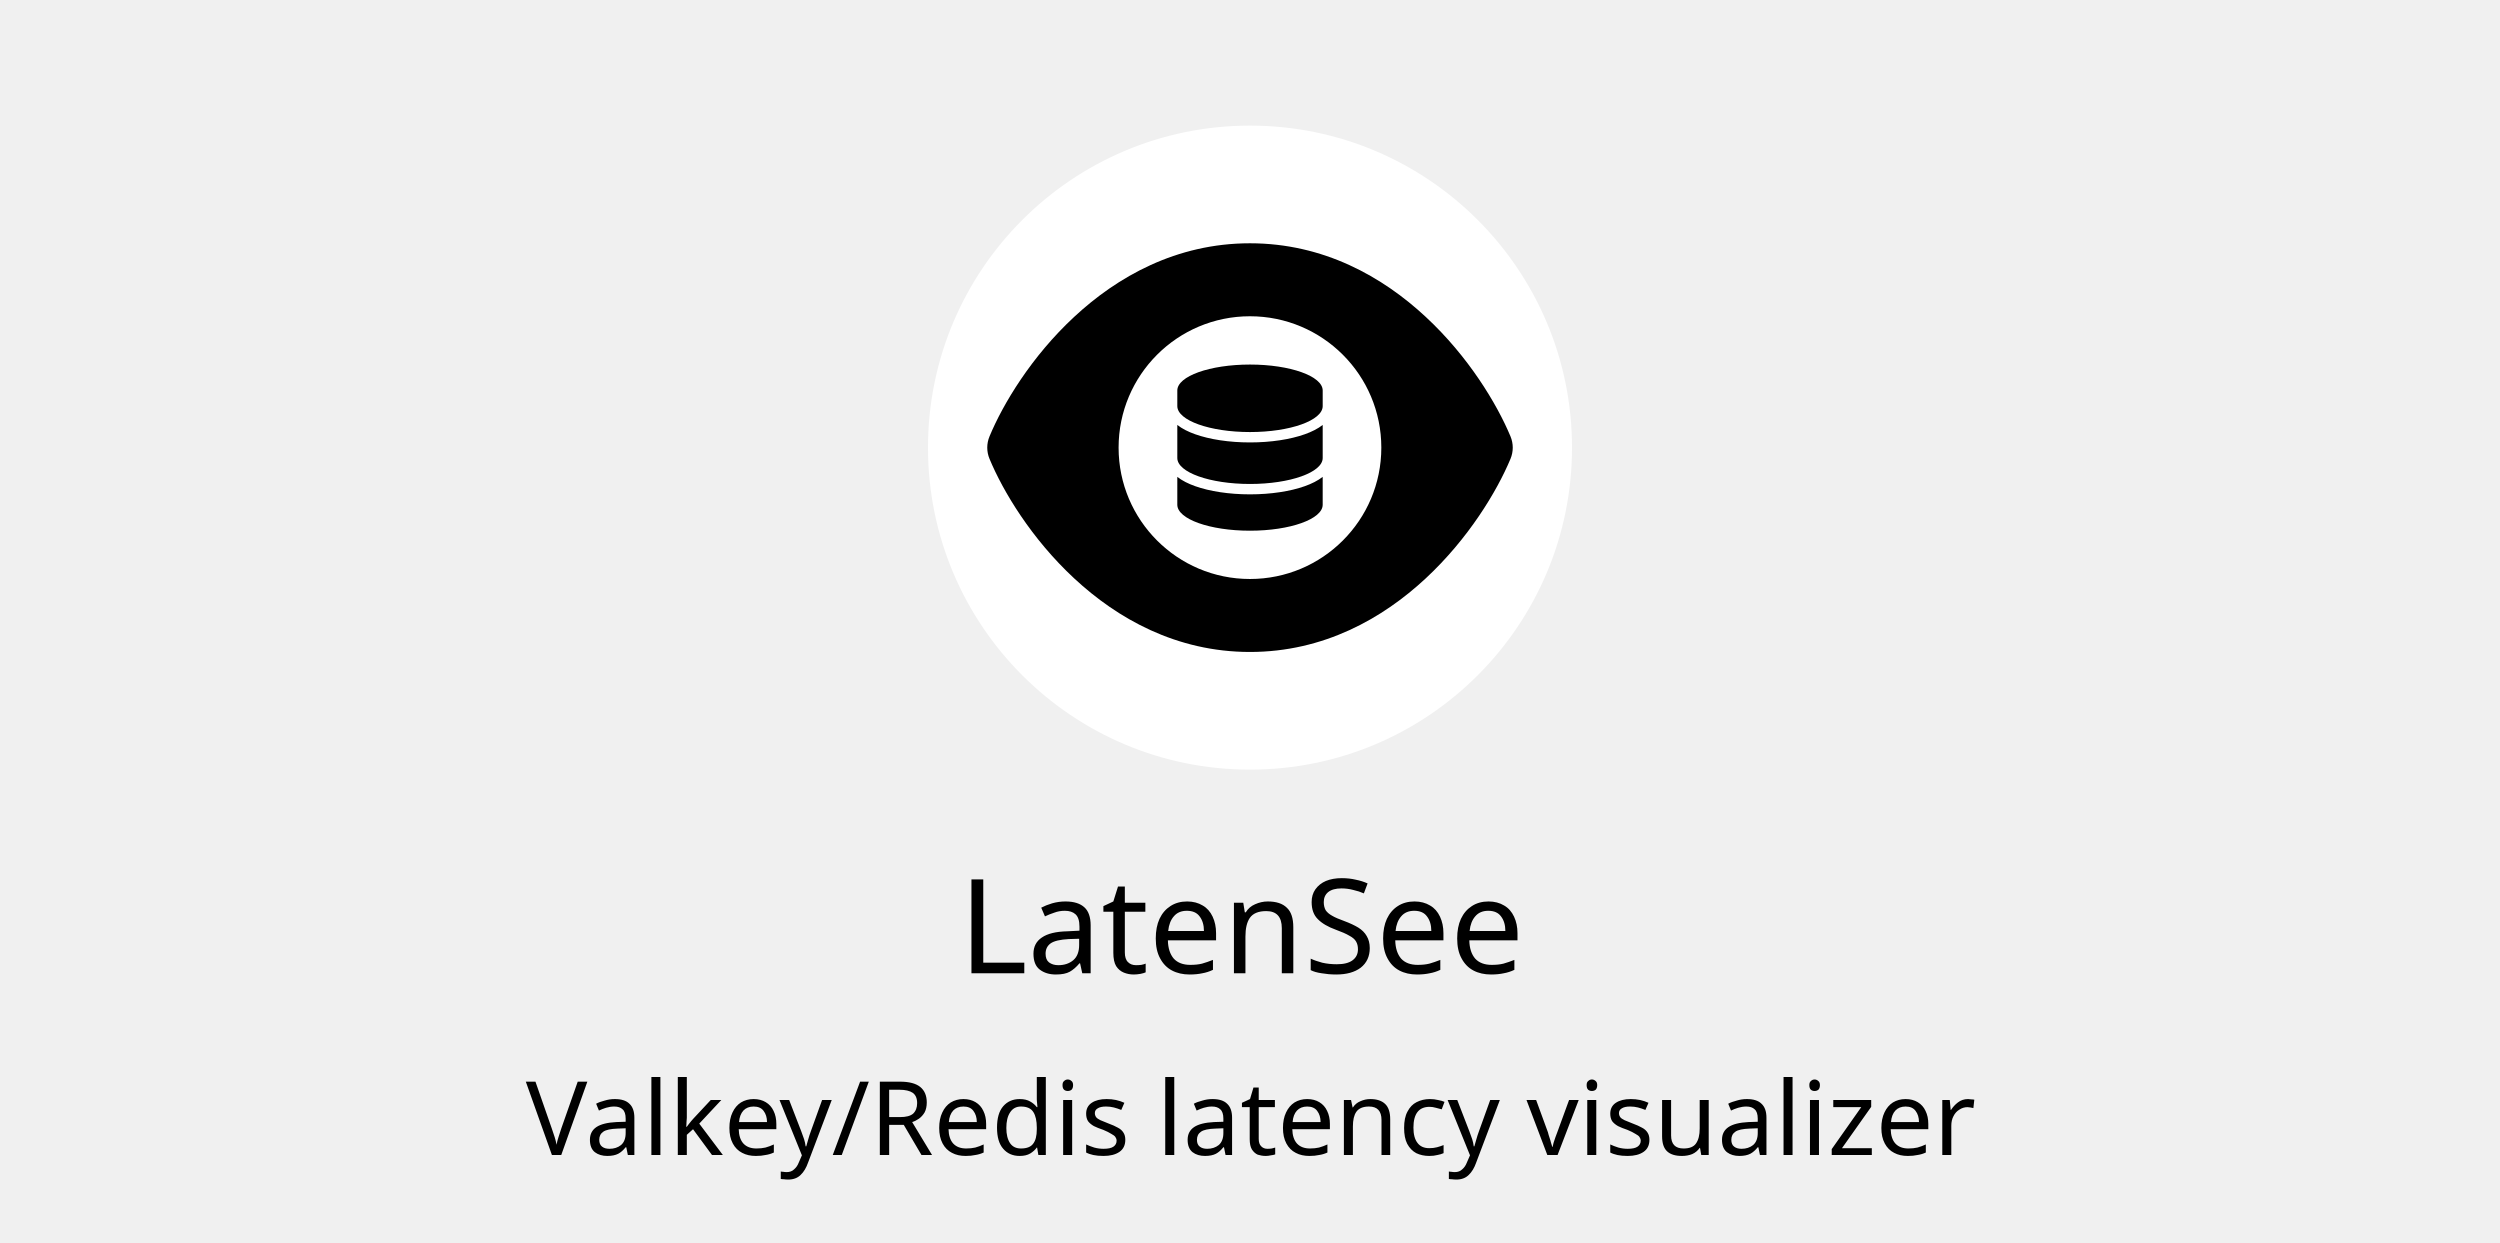
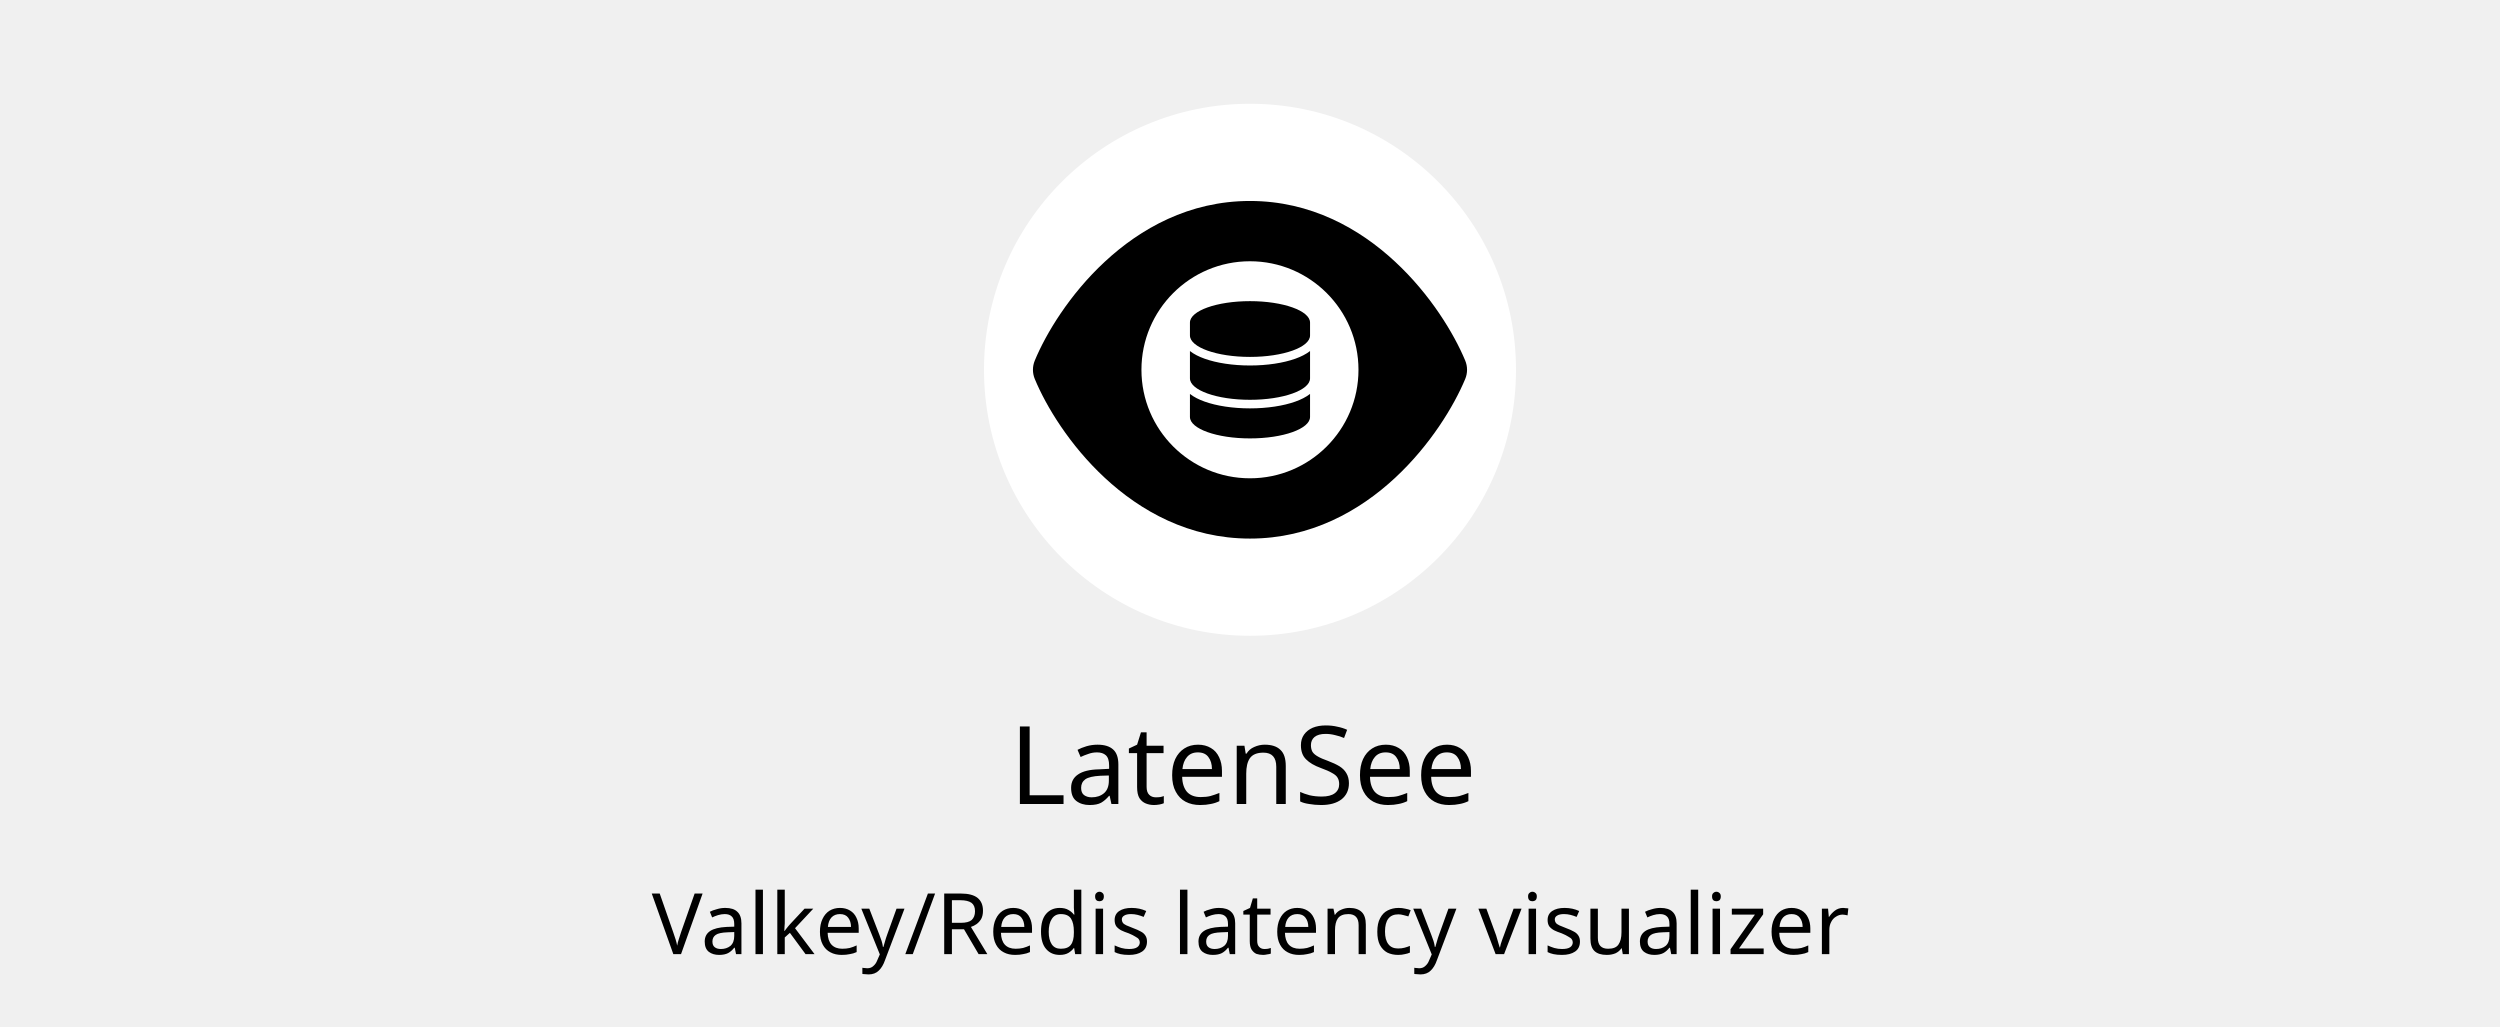
- <svg xmlns="http://www.w3.org/2000/svg" width="474.997" height="236.13" viewBox="0 0 125.676 62.476" version="1.1" id="svg1" xml:space="preserve">
+ <svg xmlns="http://www.w3.org/2000/svg" width="574.997" height="236.13" viewBox="0 0 152.135 62.476" version="1.1" id="svg1" xml:space="preserve">
  <defs id="defs1">
    <filter style="color-interpolation-filters:sRGB" id="filter13" x="-0.153" y="-0.178" width="1.306" height="1.357">
      <feFlood result="flood" in="SourceGraphic" flood-opacity="0.729" flood-color="rgb(0,0,0)" id="feFlood12" />
      <feGaussianBlur result="blur" in="SourceGraphic" stdDeviation="3" id="feGaussianBlur12" />
      <feOffset result="offset" in="blur" dx="0" dy="0" id="feOffset12" />
      <feComposite result="comp1" operator="in" in="flood" in2="offset" id="feComposite12" />
      <feComposite result="comp2" operator="over" in="SourceGraphic" in2="comp1" id="feComposite13" />
    </filter>
    <filter style="color-interpolation-filters:sRGB" id="filter20" x="-0.173" y="-0.279" width="1.345" height="1.558">
      <feFlood result="flood" in="SourceGraphic" flood-opacity="0.73" flood-color="rgb(0,0,0)" id="feFlood19" />
      <feGaussianBlur result="blur" in="SourceGraphic" stdDeviation="3" id="feGaussianBlur19" />
      <feOffset result="offset" in="blur" dx="0" dy="0" id="feOffset19" />
      <feComposite result="comp1" operator="in" in="offset" in2="flood" id="feComposite19" />
      <feComposite result="comp2" operator="over" in="SourceGraphic" in2="comp1" id="feComposite20" />
    </filter>
    <filter style="color-interpolation-filters:sRGB" id="filter46" x="-0.051" y="-0.249" width="1.102" height="1.498">
      <feFlood result="flood" in="SourceGraphic" flood-opacity="0.729" flood-color="rgb(0,0,0)" id="feFlood45" />
      <feGaussianBlur result="blur" in="SourceGraphic" stdDeviation="1.4" id="feGaussianBlur45" />
      <feOffset result="offset" in="blur" dx="0" dy="0" id="feOffset45" />
      <feComposite result="comp1" operator="in" in="flood" in2="offset" id="feComposite45" />
      <feComposite result="comp2" operator="over" in="SourceGraphic" in2="comp1" id="feComposite46" />
    </filter>
-     <filter style="color-interpolation-filters:sRGB;" id="filter13-3" x="-0.153" y="-0.178" width="1.306" height="1.357">
+     <filter style="color-interpolation-filters:sRGB" id="filter13-3" x="-0.153" y="-0.178" width="1.306" height="1.357">
      <feFlood result="flood" in="SourceGraphic" flood-opacity="0.729" flood-color="rgb(0,0,0)" id="feFlood12-6" />
      <feGaussianBlur result="blur" in="SourceGraphic" stdDeviation="3" id="feGaussianBlur12-7" />
      <feOffset result="offset" in="blur" dx="0" dy="0" id="feOffset12-5" />
      <feComposite result="comp1" operator="in" in="flood" in2="offset" id="feComposite12-3" />
      <feComposite result="comp2" operator="over" in="SourceGraphic" in2="comp1" id="feComposite13-5" />
    </filter>
-     <filter style="color-interpolation-filters:sRGB;" id="filter20-6" x="-0.173" y="-0.279" width="1.345" height="1.558">
+     <filter style="color-interpolation-filters:sRGB" id="filter20-6" x="-0.173" y="-0.279" width="1.345" height="1.558">
      <feFlood result="flood" in="SourceGraphic" flood-opacity="0.73" flood-color="rgb(0,0,0)" id="feFlood19-2" />
      <feGaussianBlur result="blur" in="SourceGraphic" stdDeviation="3" id="feGaussianBlur19-9" />
      <feOffset result="offset" in="blur" dx="0" dy="0" id="feOffset19-1" />
      <feComposite result="comp1" operator="in" in="offset" in2="flood" id="feComposite19-2" />
      <feComposite result="comp2" operator="over" in="SourceGraphic" in2="comp1" id="feComposite20-7" />
    </filter>
-     <filter style="color-interpolation-filters:sRGB;" id="filter46-0" x="-0.051" y="-0.249" width="1.102" height="1.498">
+     <filter style="color-interpolation-filters:sRGB" id="filter46-0" x="-0.051" y="-0.249" width="1.102" height="1.498">
      <feFlood result="flood" in="SourceGraphic" flood-opacity="0.729" flood-color="rgb(0,0,0)" id="feFlood45-9" />
      <feGaussianBlur result="blur" in="SourceGraphic" stdDeviation="1.4" id="feGaussianBlur45-3" />
      <feOffset result="offset" in="blur" dx="0" dy="0" id="feOffset45-6" />
      <feComposite result="comp1" operator="in" in="flood" in2="offset" id="feComposite45-0" />
      <feComposite result="comp2" operator="over" in="SourceGraphic" in2="comp1" id="feComposite46-6" />
    </filter>
  </defs>
  <g id="layer1" transform="translate(-47.64134,-22.43695)">
-     <text xml:space="preserve" style="font-size:6.603px;font-family:'-apple-system', BlinkMacSystemFont, 'Segoe UI', 'Noto Sans', Helvetica, Arial, sans-serif, 'Apple Color Emoji', 'Segoe UI Emoji';fill:#000000;fill-opacity:1;stroke:none;stroke-width:6.949;paint-order:stroke markers fill" x="95.836" y="71.365" id="text1">
-       <tspan id="tspan1" style="font-style:normal;font-variant:normal;font-weight:500;font-stretch:normal;font-family:'-apple-system', BlinkMacSystemFont, 'Segoe UI', 'Noto Sans', Helvetica, Arial, sans-serif, 'Apple Color Emoji', 'Segoe UI Emoji';fill:#000000;fill-opacity:1;stroke:none;stroke-width:6.949" x="95.836" y="71.365">LatenSee</tspan>
-     </text>
-     <text xml:space="preserve" style="font-size:5.149px;font-family:'-apple-system', BlinkMacSystemFont, 'Segoe UI', 'Noto Sans', Helvetica, Arial, sans-serif, 'Apple Color Emoji', 'Segoe UI Emoji';fill:#000000;fill-opacity:1;stroke:none;stroke-width:5.418;paint-order:stroke markers fill" x="74.074" y="80.502" id="text2">
-       <tspan id="tspan2" style="font-style:normal;font-variant:normal;font-weight:normal;font-stretch:normal;font-family:'-apple-system', BlinkMacSystemFont, 'Segoe UI', 'Noto Sans', Helvetica, Arial, sans-serif, 'Apple Color Emoji', 'Segoe UI Emoji';fill:#000000;fill-opacity:1;stroke:none;stroke-width:5.418" x="74.074" y="80.502">Valkey/Redis latency visualizer</tspan>
-     </text>
-     <g id="layer1-3" transform="matrix(0.2389899,0,0,0.2389899,85.75546,9.781849)">
-       <circle style="fill:#ffffff;fill-opacity:1;stroke:none;stroke-width:0.034;-inkscape-stroke:none;stop-color:#000000" id="path10324" cx="103.452" cy="147.108" r="67.733" />
-       <g id="g419" transform="matrix(1.146223,0,0,1.146223,-15.12708,-21.51063)">
-         <path d="m 116.792,136.627 v 2.859 c 0,2.632 -5.973,4.764 -13.34,4.764 -7.367,0 -13.34,-2.132 -13.34,-4.764 v -2.859 c 0,-2.632 5.973,-4.764 13.34,-4.764 7.367,0 13.34,2.132 13.34,4.764 z m -3.264,8.022 c 1.239,-0.441 2.376,-1.006 3.264,-1.703 v 6.068 c 0,2.632 -5.973,4.764 -13.34,4.764 -7.367,0 -13.34,-2.132 -13.34,-4.764 v -6.068 c 0.887,0.703 2.025,1.263 3.263,1.703 2.674,0.953 6.235,1.507 10.076,1.507 3.841,0 7.402,-0.554 10.076,-1.507 z m -23.416,7.825 c 0.887,0.703 2.025,1.263 3.263,1.703 2.674,0.953 6.235,1.507 10.076,1.507 3.841,0 7.402,-0.554 10.076,-1.507 1.239,-0.441 2.376,-1.006 3.264,-1.703 v 5.116 c 0,2.632 -5.973,4.764 -13.34,4.764 -7.367,0 -13.34,-2.132 -13.34,-4.764 z" id="path295" style="stroke-width:0.06" />
-         <path d="m 103.444,109.609 c -13.527,0 -24.358,6.161 -32.243,13.493 -7.835,7.266 -13.075,15.971 -15.552,21.947 -0.552,1.323 -0.552,2.796 0,4.118 2.478,5.976 7.718,14.682 15.552,21.947 7.885,7.332 18.716,13.493 32.243,13.493 13.527,0 24.358,-6.161 32.243,-13.493 7.835,-7.282 13.075,-15.971 15.569,-21.947 0.552,-1.323 0.552,-2.796 0,-4.118 -2.494,-5.976 -7.734,-14.682 -15.569,-21.947 -7.885,-7.332 -18.716,-13.493 -32.243,-13.493 z m -24.107,37.5 c 0,-13.314 10.793,-24.107 24.107,-24.107 13.314,0 24.107,10.793 24.107,24.107 0,13.314 -10.793,24.107 -24.107,24.107 -13.314,0 -24.107,-10.793 -24.107,-24.107 z" id="path304" style="stroke-width:0.167" />
+     <g id="g1" transform="translate(13.22918)">
+       <text xml:space="preserve" style="font-size:6.603px;font-family:'-apple-system', BlinkMacSystemFont, 'Segoe UI', 'Noto Sans', Helvetica, Arial, sans-serif, 'Apple Color Emoji', 'Segoe UI Emoji';fill:#000000;fill-opacity:1;stroke:none;stroke-width:6.949;paint-order:stroke markers fill" x="95.836" y="71.365" id="text1">
+         <tspan id="tspan1" style="font-style:normal;font-variant:normal;font-weight:500;font-stretch:normal;font-family:'-apple-system', BlinkMacSystemFont, 'Segoe UI', 'Noto Sans', Helvetica, Arial, sans-serif, 'Apple Color Emoji', 'Segoe UI Emoji';fill:#000000;fill-opacity:1;stroke:none;stroke-width:6.949" x="95.836" y="71.365">LatenSee</tspan>
+       </text>
+       <text xml:space="preserve" style="font-size:5.149px;font-family:'-apple-system', BlinkMacSystemFont, 'Segoe UI', 'Noto Sans', Helvetica, Arial, sans-serif, 'Apple Color Emoji', 'Segoe UI Emoji';fill:#000000;fill-opacity:1;stroke:none;stroke-width:5.418;paint-order:stroke markers fill" x="74.074" y="80.502" id="text2">
+         <tspan id="tspan2" style="font-style:normal;font-variant:normal;font-weight:normal;font-stretch:normal;font-family:'-apple-system', BlinkMacSystemFont, 'Segoe UI', 'Noto Sans', Helvetica, Arial, sans-serif, 'Apple Color Emoji', 'Segoe UI Emoji';fill:#000000;fill-opacity:1;stroke:none;stroke-width:5.418" x="74.074" y="80.502">Valkey/Redis latency visualizer</tspan>
+       </text>
+       <g id="layer1-3" transform="matrix(0.2389899,0,0,0.2389899,85.75546,9.781849)">
+         <circle style="fill:#ffffff;fill-opacity:1;stroke:none;stroke-width:0.034;-inkscape-stroke:none;stop-color:#000000" id="path10324" cx="103.452" cy="147.108" r="67.733" />
+         <g id="g419" transform="matrix(1.146223,0,0,1.146223,-15.12708,-21.51063)">
+           <path d="m 116.792,136.627 v 2.859 c 0,2.632 -5.973,4.764 -13.34,4.764 -7.367,0 -13.34,-2.132 -13.34,-4.764 v -2.859 c 0,-2.632 5.973,-4.764 13.34,-4.764 7.367,0 13.34,2.132 13.34,4.764 z m -3.264,8.022 c 1.239,-0.441 2.376,-1.006 3.264,-1.703 v 6.068 c 0,2.632 -5.973,4.764 -13.34,4.764 -7.367,0 -13.34,-2.132 -13.34,-4.764 v -6.068 c 0.887,0.703 2.025,1.263 3.263,1.703 2.674,0.953 6.235,1.507 10.076,1.507 3.841,0 7.402,-0.554 10.076,-1.507 z m -23.416,7.825 c 0.887,0.703 2.025,1.263 3.263,1.703 2.674,0.953 6.235,1.507 10.076,1.507 3.841,0 7.402,-0.554 10.076,-1.507 1.239,-0.441 2.376,-1.006 3.264,-1.703 v 5.116 c 0,2.632 -5.973,4.764 -13.34,4.764 -7.367,0 -13.34,-2.132 -13.34,-4.764 z" id="path295" style="stroke-width:0.06" />
+           <path d="m 103.444,109.609 c -13.527,0 -24.358,6.161 -32.243,13.493 -7.835,7.266 -13.075,15.971 -15.552,21.947 -0.552,1.323 -0.552,2.796 0,4.118 2.478,5.976 7.718,14.682 15.552,21.947 7.885,7.332 18.716,13.493 32.243,13.493 13.527,0 24.358,-6.161 32.243,-13.493 7.835,-7.282 13.075,-15.971 15.569,-21.947 0.552,-1.323 0.552,-2.796 0,-4.118 -2.494,-5.976 -7.734,-14.682 -15.569,-21.947 -7.885,-7.332 -18.716,-13.493 -32.243,-13.493 z m -24.107,37.5 c 0,-13.314 10.793,-24.107 24.107,-24.107 13.314,0 24.107,10.793 24.107,24.107 0,13.314 -10.793,24.107 -24.107,24.107 -13.314,0 -24.107,-10.793 -24.107,-24.107 z" id="path304" style="stroke-width:0.167" />
+         </g>
      </g>
    </g>
  </g>
</svg>
